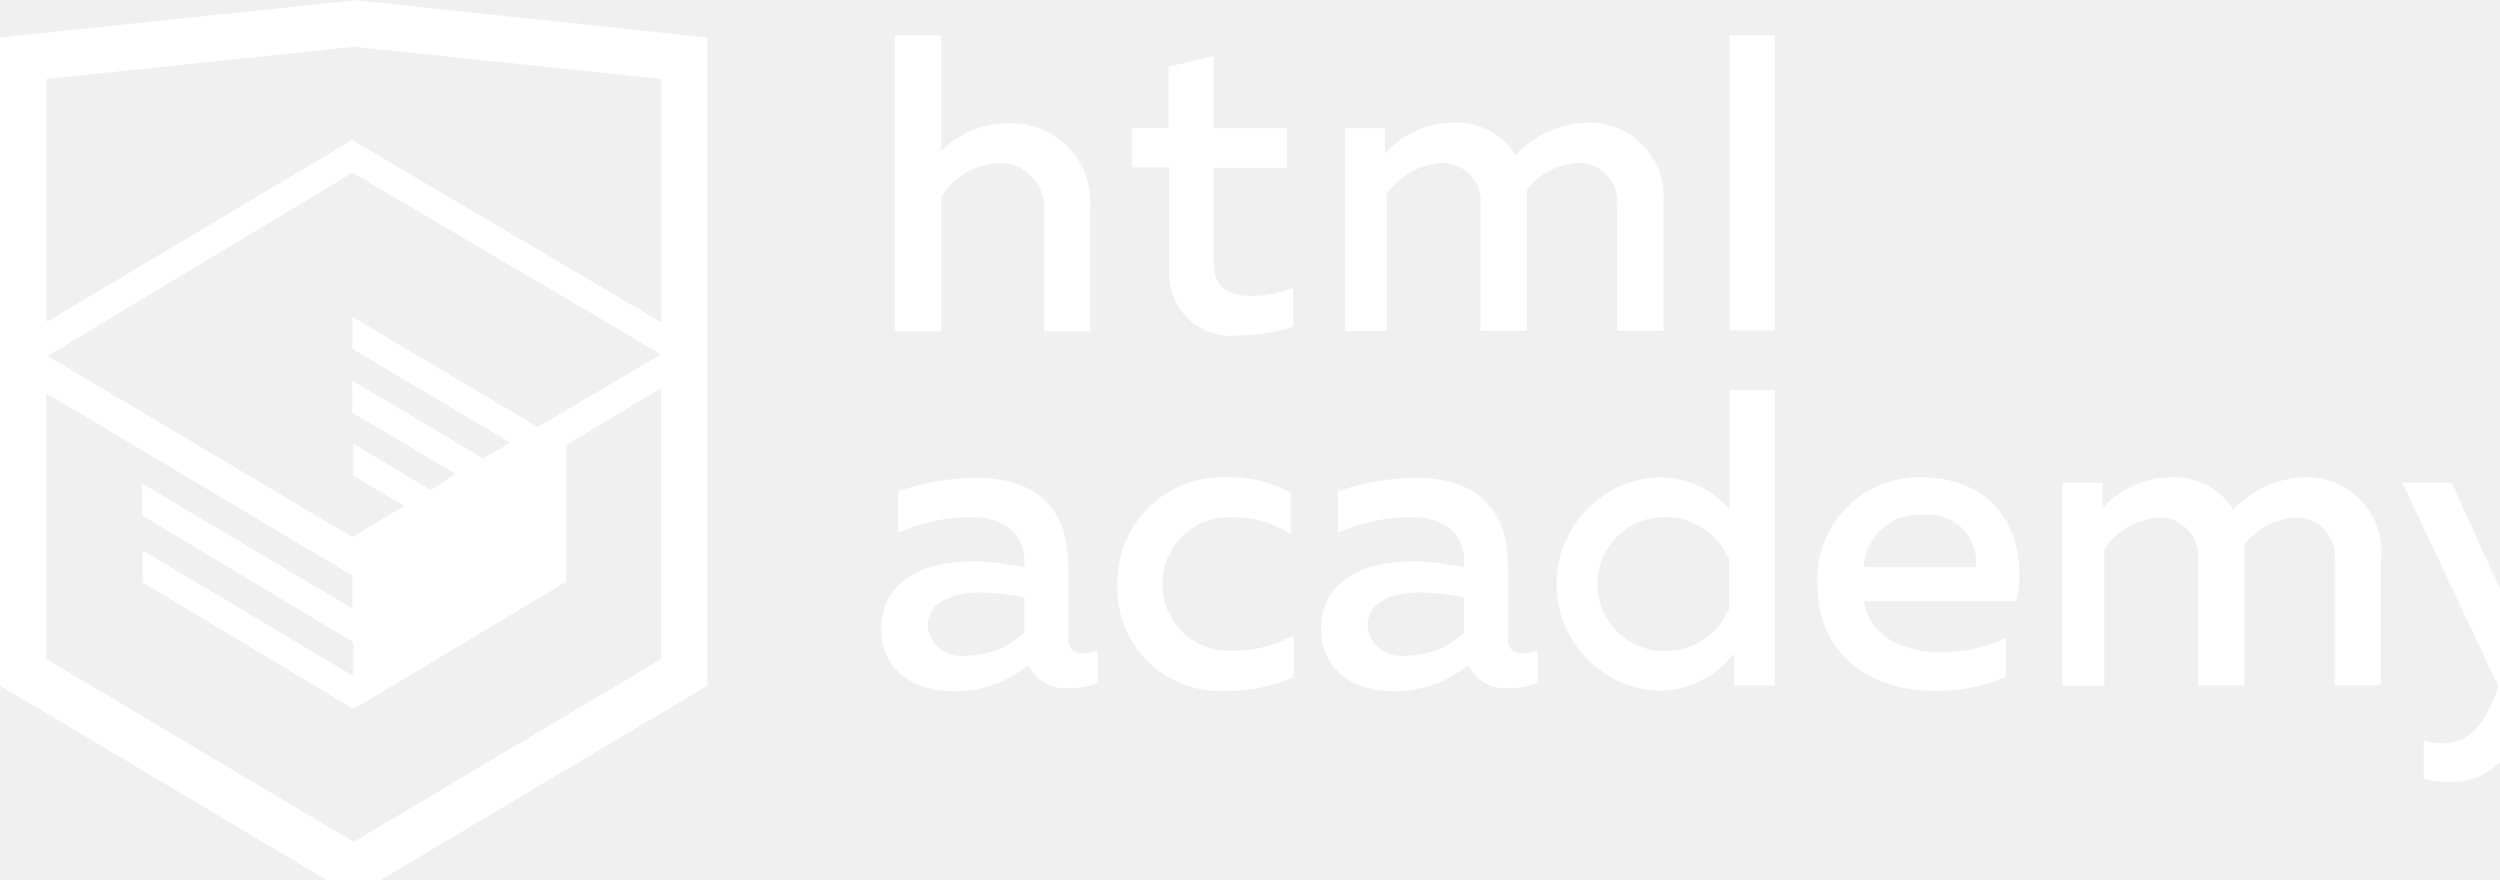
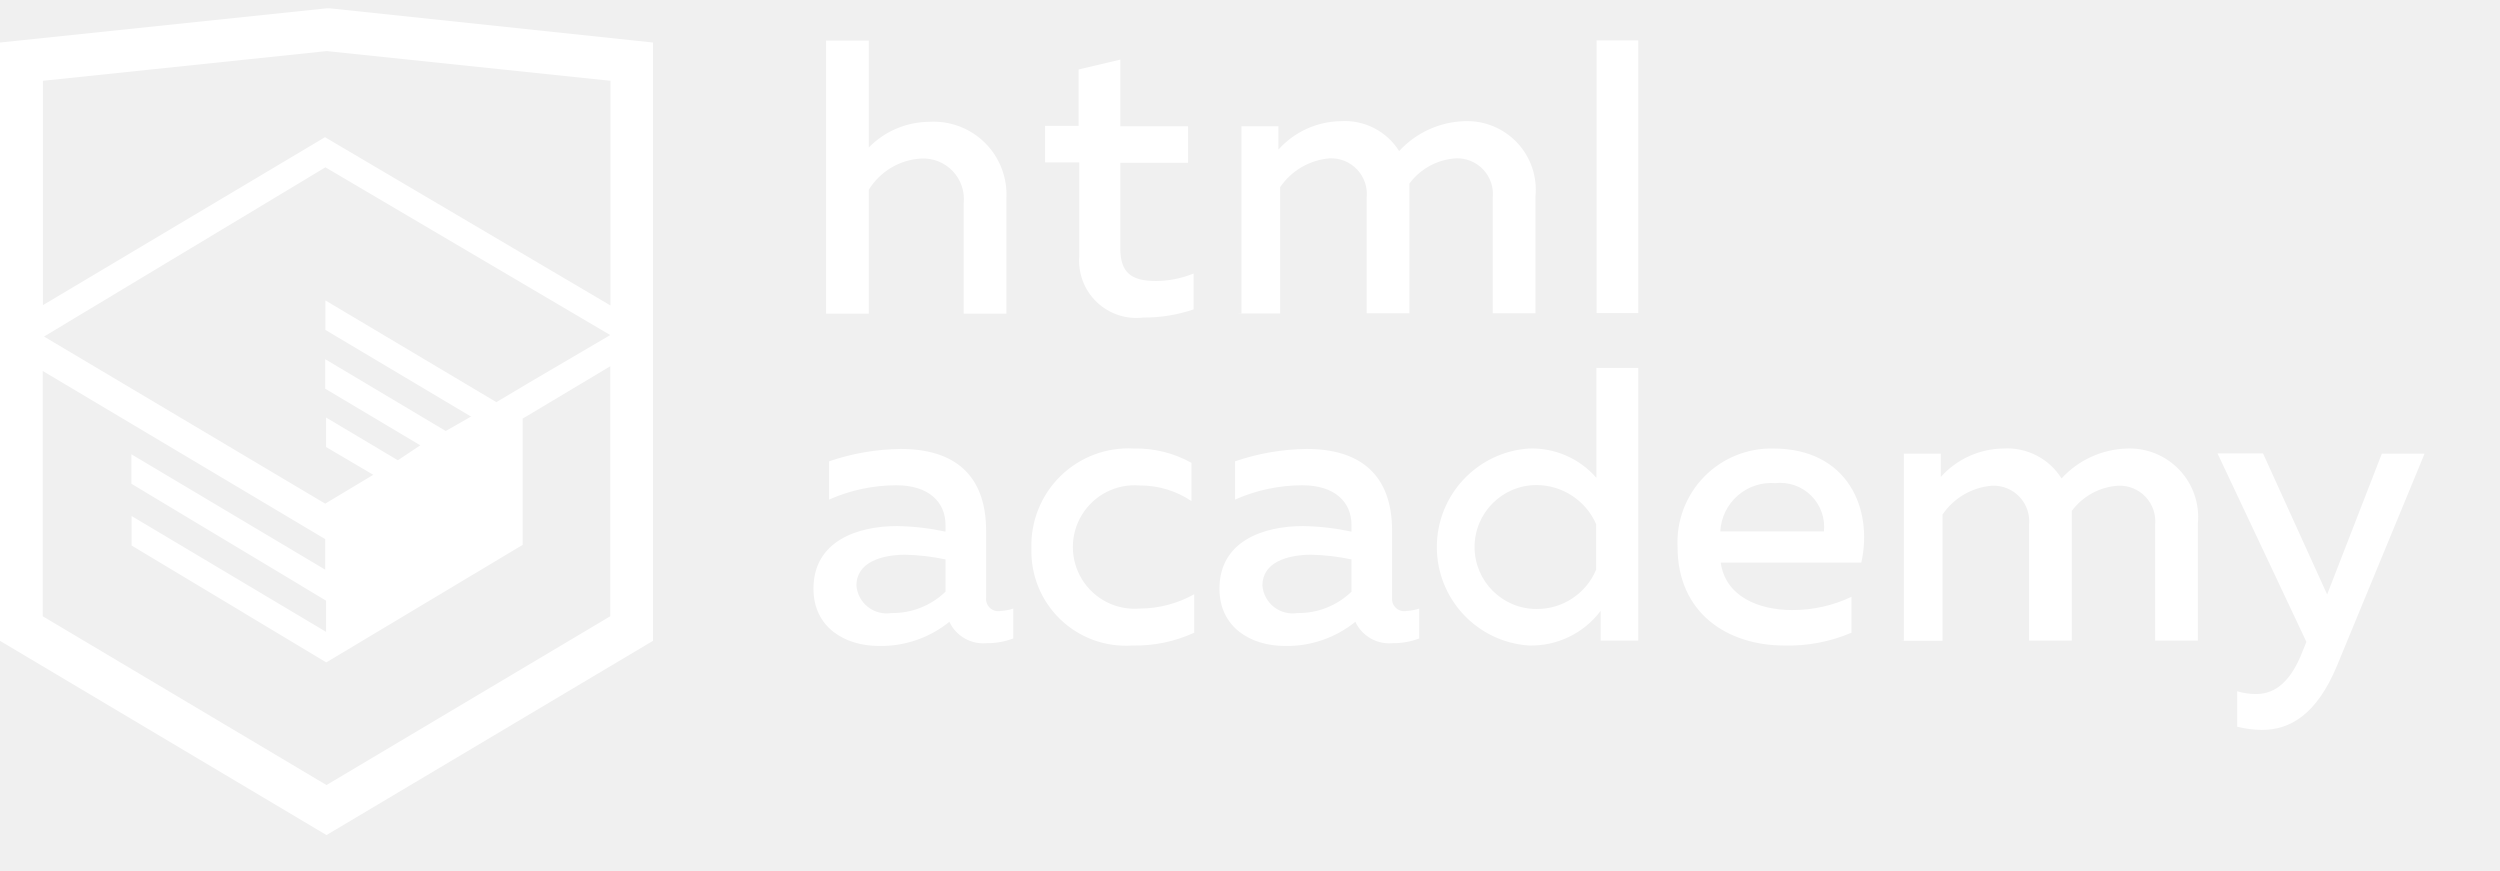
- <svg xmlns="http://www.w3.org/2000/svg" data-name="Layer 1" viewBox="0 0 108 38">
+ <svg xmlns="http://www.w3.org/2000/svg" data-name="Layer 1" width="112" height="39" viewBox="0 0 117 40">
  <path d="M46.84 28.22a2.07 2.07 0 0 0 .58-.11v1.4a3.41 3.41 0 0 1-1.24.22 1.75 1.75 0 0 1-1.75-1 5.08 5.08 0 0 1-3.3 1.13c-1.59 0-3.06-.87-3.06-2.68 0-2.24 2.08-2.93 3.9-2.93a11.63 11.63 0 0 1 2.28.26v-.31c0-1.09-.8-1.86-2.3-1.86a7.79 7.79 0 0 0-3.15.67v-1.79a10.72 10.72 0 0 1 3.35-.58c2.48 0 4 1.18 4 3.83v3.14a.57.57 0 0 0 .69.61zm-6.76-1.19a1.42 1.42 0 0 0 1.64 1.29 3.56 3.56 0 0 0 2.53-1v-1.51a10.21 10.21 0 0 0-1.9-.22c-1.1.01-2.27.35-2.27 1.45zM53.06 20.62a5.29 5.29 0 0 1 2.7.67v1.79a4.28 4.28 0 0 0-2.42-.73 2.89 2.89 0 1 0 0 5.76 5.26 5.26 0 0 0 2.55-.67v1.8a6.58 6.58 0 0 1-2.9.6 4.42 4.42 0 0 1-4.72-4.54 4.54 4.54 0 0 1 4.79-4.68zM65.84 28.22a2.07 2.07 0 0 0 .58-.11v1.4a3.41 3.41 0 0 1-1.24.22 1.75 1.75 0 0 1-1.75-1 5.08 5.08 0 0 1-3.3 1.13c-1.59 0-3.06-.87-3.06-2.68 0-2.24 2.08-2.93 3.9-2.93a11.63 11.63 0 0 1 2.28.26v-.31c0-1.09-.8-1.86-2.3-1.86a7.79 7.79 0 0 0-3.15.67v-1.79a10.72 10.72 0 0 1 3.35-.58c2.48 0 4 1.18 4 3.83v3.14a.57.57 0 0 0 .69.61zm-6.76-1.19a1.42 1.42 0 0 0 1.64 1.29 3.56 3.56 0 0 0 2.53-1v-1.51a10.21 10.21 0 0 0-1.9-.22c-1.11.01-2.27.35-2.27 1.45zM76.67 16.85v12.76h-1.76v-1.39a4.07 4.07 0 0 1-3.35 1.62 4.62 4.62 0 0 1 0-9.22 4 4 0 0 1 3.15 1.37v-5.14h2zm-4.76 5.48a2.9 2.9 0 0 0 0 5.8 3 3 0 0 0 2.79-1.84v-2.13a3.06 3.06 0 0 0-2.79-1.83zM82.99 20.62c3.48 0 4.68 2.81 4.12 5.34h-6.58c.22 1.57 1.75 2.22 3.35 2.22a6.41 6.41 0 0 0 2.77-.62v1.68a7.5 7.5 0 0 1-3.14.6c-2.68 0-5-1.53-5-4.61a4.39 4.39 0 0 1 4.48-4.61zm.09 1.62a2.39 2.39 0 0 0-2.57 2.26h4.85a2.06 2.06 0 0 0-2.28-2.26zM89.1 29.61v-8.75h1.73v1.09a4 4 0 0 1 2.92-1.33 3 3 0 0 1 2.73 1.4 4.33 4.33 0 0 1 3.06-1.4 3.21 3.21 0 0 1 3.32 3.52v5.47h-2V24.2a1.67 1.67 0 0 0-1.73-1.84 2.94 2.94 0 0 0-2.17 1.18V29.61h-2V24.2a1.67 1.67 0 0 0-1.73-1.84 3.11 3.11 0 0 0-2.32 1.35v5.91h-2zM111.47 20.86h2l-4.1 9.93c-.95 2.28-2.19 3-3.52 3a5 5 0 0 1-1.15-.15v-1.66a3 3 0 0 0 .89.13c.95 0 1.66-.67 2.17-2l.18-.44-4.16-8.82h2.13l3 6.6zM40.66 1.53v5a4 4 0 0 1 2.83-1.2A3.41 3.41 0 0 1 47.1 8.9v5.41h-2V9.15a1.9 1.9 0 0 0-2-2.1 3.08 3.08 0 0 0-2.44 1.46v5.8h-2V1.53h2zM52.43 2.42v3.12h3.17v1.71h-3.17v4c0 1.15.53 1.53 1.66 1.53a4.71 4.71 0 0 0 1.77-.35v1.68a7.14 7.14 0 0 1-2.35.38 2.68 2.68 0 0 1-3-2.88V7.23h-1.6V5.52h1.57V2.88zM58.1 14.29V5.54h1.73v1.09a4 4 0 0 1 2.92-1.33 3 3 0 0 1 2.73 1.4 4.33 4.33 0 0 1 3.06-1.4 3.21 3.21 0 0 1 3.32 3.52v5.47h-2V8.88a1.67 1.67 0 0 0-1.73-1.84 2.94 2.94 0 0 0-2.17 1.18V14.29h-2V8.88a1.67 1.67 0 0 0-1.73-1.84 3.11 3.11 0 0 0-2.32 1.35v5.91h-2zM74.72 1.52h1.95v12.76h-1.95zM15.44.02h-.16L0 1.62v28l15.28 9.09 15.28-9.09v-28zm13.12 28.45l-13.28 7.9L2 28.47V16.99l13.22 7.87v1.43l-9.07-5.4v1.38l9.11 5.47v1.46l-9.1-5.42v1.38l9.11 5.47 9.19-5.5V19.22l4.1-2.45v11.67zm0-13.16l-3.65 2.14-1.68 1-8-4.76v1.38l6.84 4.07h-.06l-.15.09-1 .57-5.64-3.36v1.38l4.45 2.65-1.05.7-3.36-2v1.38l2.21 1.3-2.25 1.35-13.16-7.82 13.17-7.92zm0-1.39L15.21 6.05l-13.2 7.86V3.41l13.28-1.39 13.28 1.39v10.51z" fill="#fff" />
</svg>
